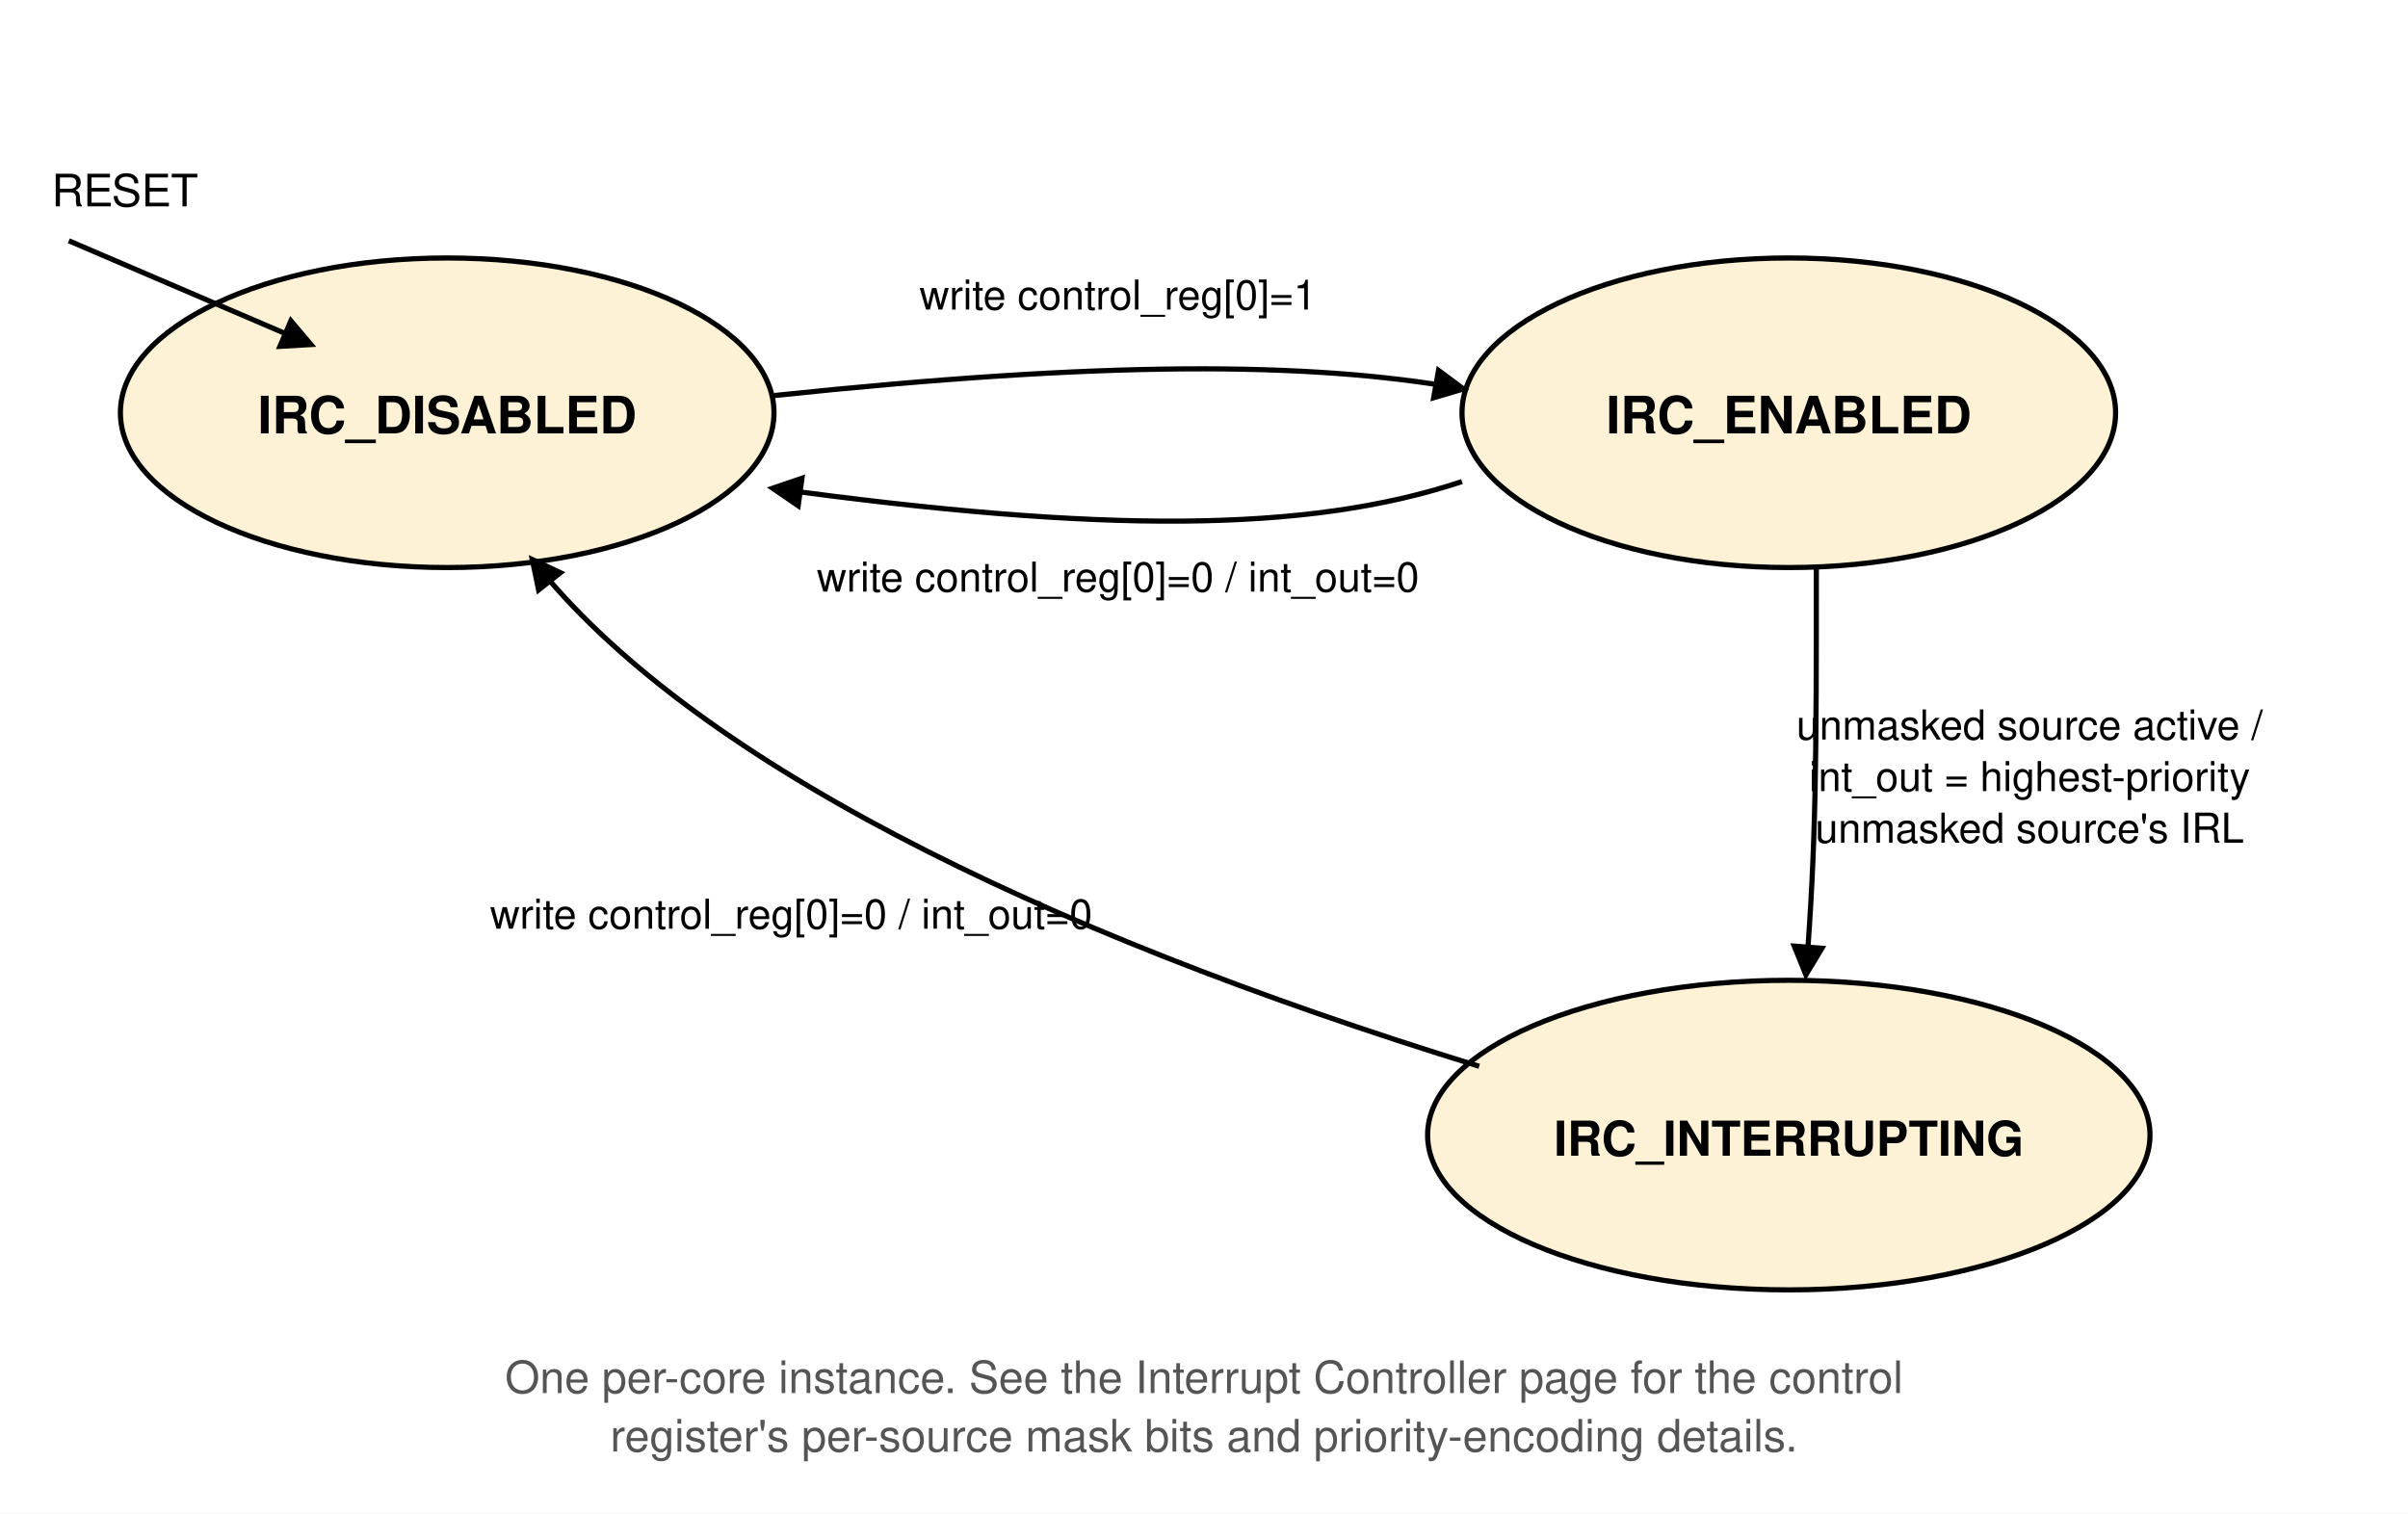
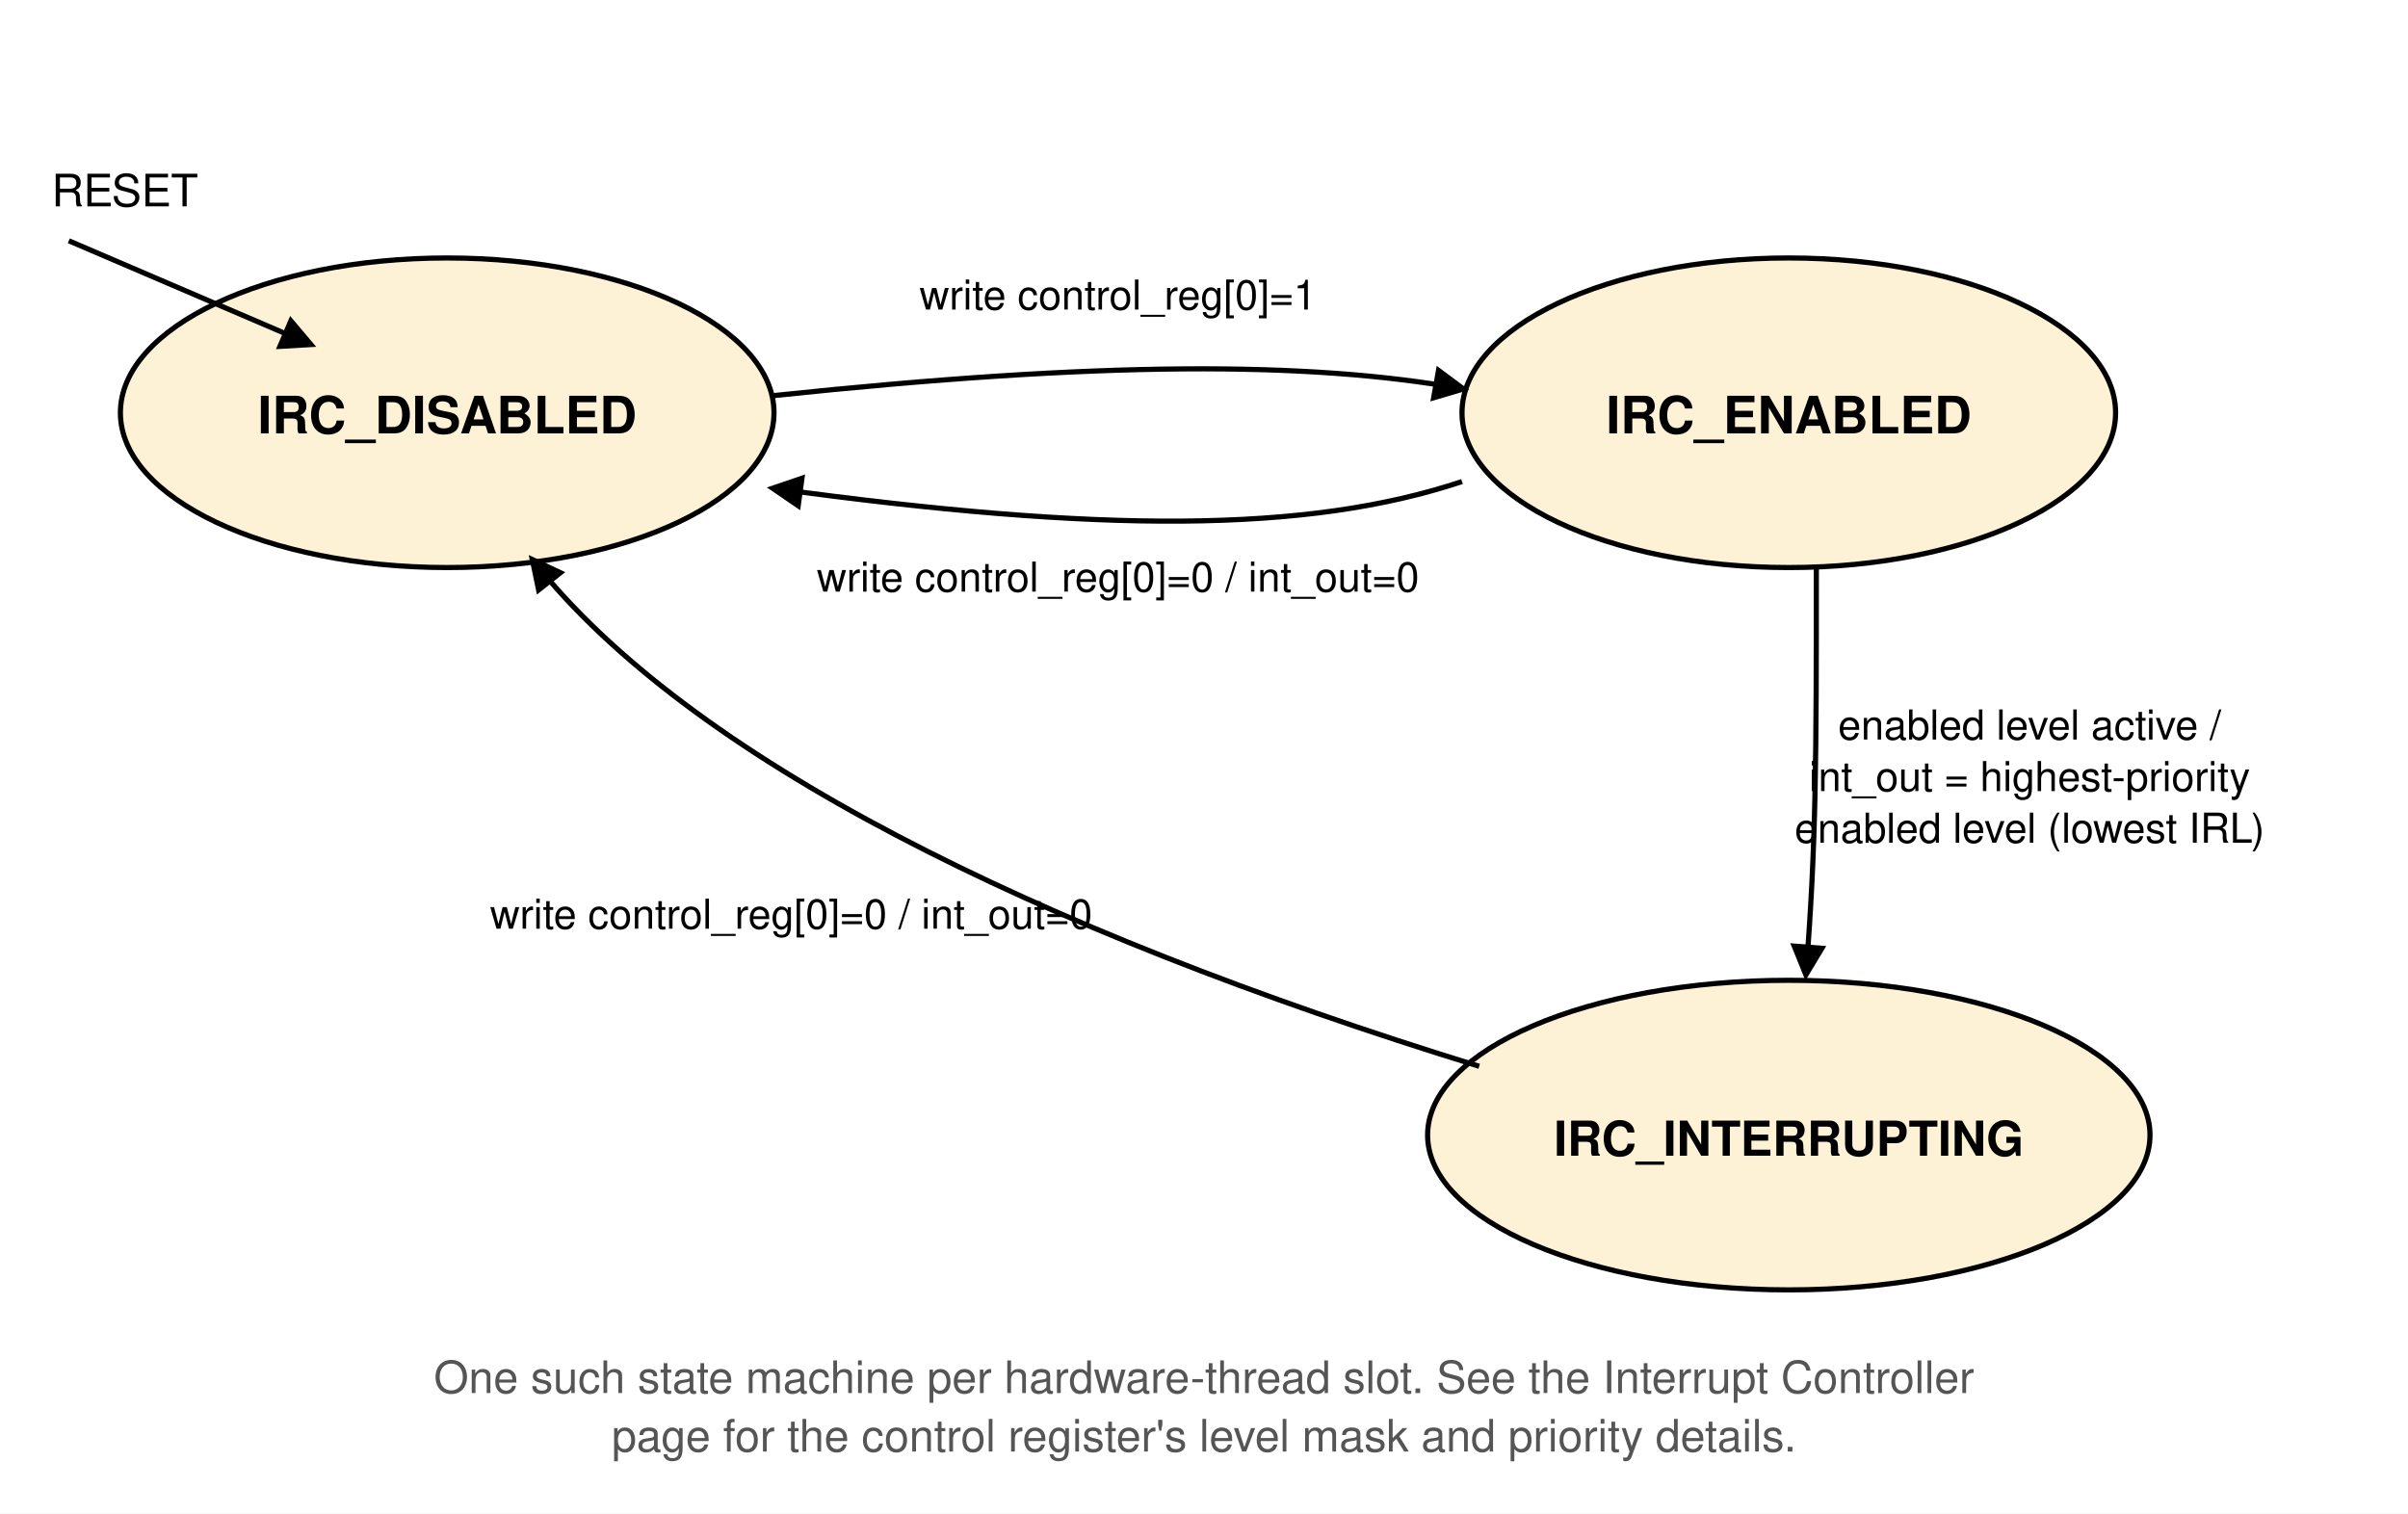
<svg xmlns="http://www.w3.org/2000/svg" viewBox="0 0 700 440" font-family="Helvetica, Arial, sans-serif">
  <rect x="0" y="0" width="700" height="440" fill="#ffffff" />
  <defs>
    <marker id="fsmArrow2" viewBox="0 0 10 10" refX="8" refY="5" markerWidth="7" markerHeight="7" orient="auto-start-reverse">
      <path d="M0,0 L10,5 L0,10 z" fill="#000000" />
    </marker>
  </defs>
  <ellipse cx="130" cy="120" rx="95" ry="45" fill="#fdf1d6" stroke="#000000" stroke-width="1.5" />
  <text x="130" y="126" text-anchor="middle" font-size="15" font-weight="bold">IRC_DISABLED</text>
  <ellipse cx="520" cy="120" rx="95" ry="45" fill="#fdf1d6" stroke="#000000" stroke-width="1.5" />
  <text x="520" y="126" text-anchor="middle" font-size="15" font-weight="bold">IRC_ENABLED</text>
  <ellipse cx="520" cy="330" rx="105" ry="45" fill="#fdf1d6" stroke="#000000" stroke-width="1.5" />
  <text x="520" y="336" text-anchor="middle" font-size="14" font-weight="bold">IRC_INTERRUPTING</text>
  <line x1="20" y1="70" x2="90" y2="100" stroke="#000000" stroke-width="1.5" marker-end="url(#fsmArrow2)" />
  <text x="15" y="60" font-size="13">RESET</text>
  <path d="M 225,115 C 320,105 380,105 425,113" fill="none" stroke="#000000" stroke-width="1.5" marker-end="url(#fsmArrow2)" />
  <text x="325" y="90" text-anchor="middle" font-size="12">write control_reg[0]=1</text>
  <path d="M 425,140 C 380,155 320,155 225,142" fill="none" stroke="#000000" stroke-width="1.5" marker-end="url(#fsmArrow2)" />
  <text x="325" y="172" text-anchor="middle" font-size="12">write control_reg[0]=0 / int_out=0</text>
  <path d="M 528,165 C 528,220 528,245 525,283" fill="none" stroke="#000000" stroke-width="1.5" marker-end="url(#fsmArrow2)" />
-   <text x="590" y="215" text-anchor="middle" font-size="12">unmasked source active /</text>
+   <text x="590" y="215" text-anchor="middle" font-size="12">enabled level active /</text>
  <text x="590" y="230" text-anchor="middle" font-size="12">int_out = highest-priority</text>
-   <text x="590" y="245" text-anchor="middle" font-size="12">unmasked source's IRL</text>
+   <text x="590" y="245" text-anchor="middle" font-size="12">enabled level (lowest IRL)</text>
  <path d="M 430,310 C 300,270 200,220 155,163" fill="none" stroke="#000000" stroke-width="1.5" marker-end="url(#fsmArrow2)" />
  <text x="230" y="270" text-anchor="middle" font-size="12">write control_reg[0]=0 / int_out=0</text>
-   <text x="350" y="405" text-anchor="middle" font-size="13" fill="#555555">One per-core instance. See the Interrupt Controller page for the control</text>
-   <text x="350" y="422" text-anchor="middle" font-size="13" fill="#555555">register's per-source mask bits and priority-encoding details.</text>
+   <text x="350" y="405" text-anchor="middle" font-size="13" fill="#555555">One such state machine per hardware-thread slot. See the Interrupt Controller</text>
+   <text x="350" y="422" text-anchor="middle" font-size="13" fill="#555555">page for the control register's level mask and priority details.</text>
</svg>
